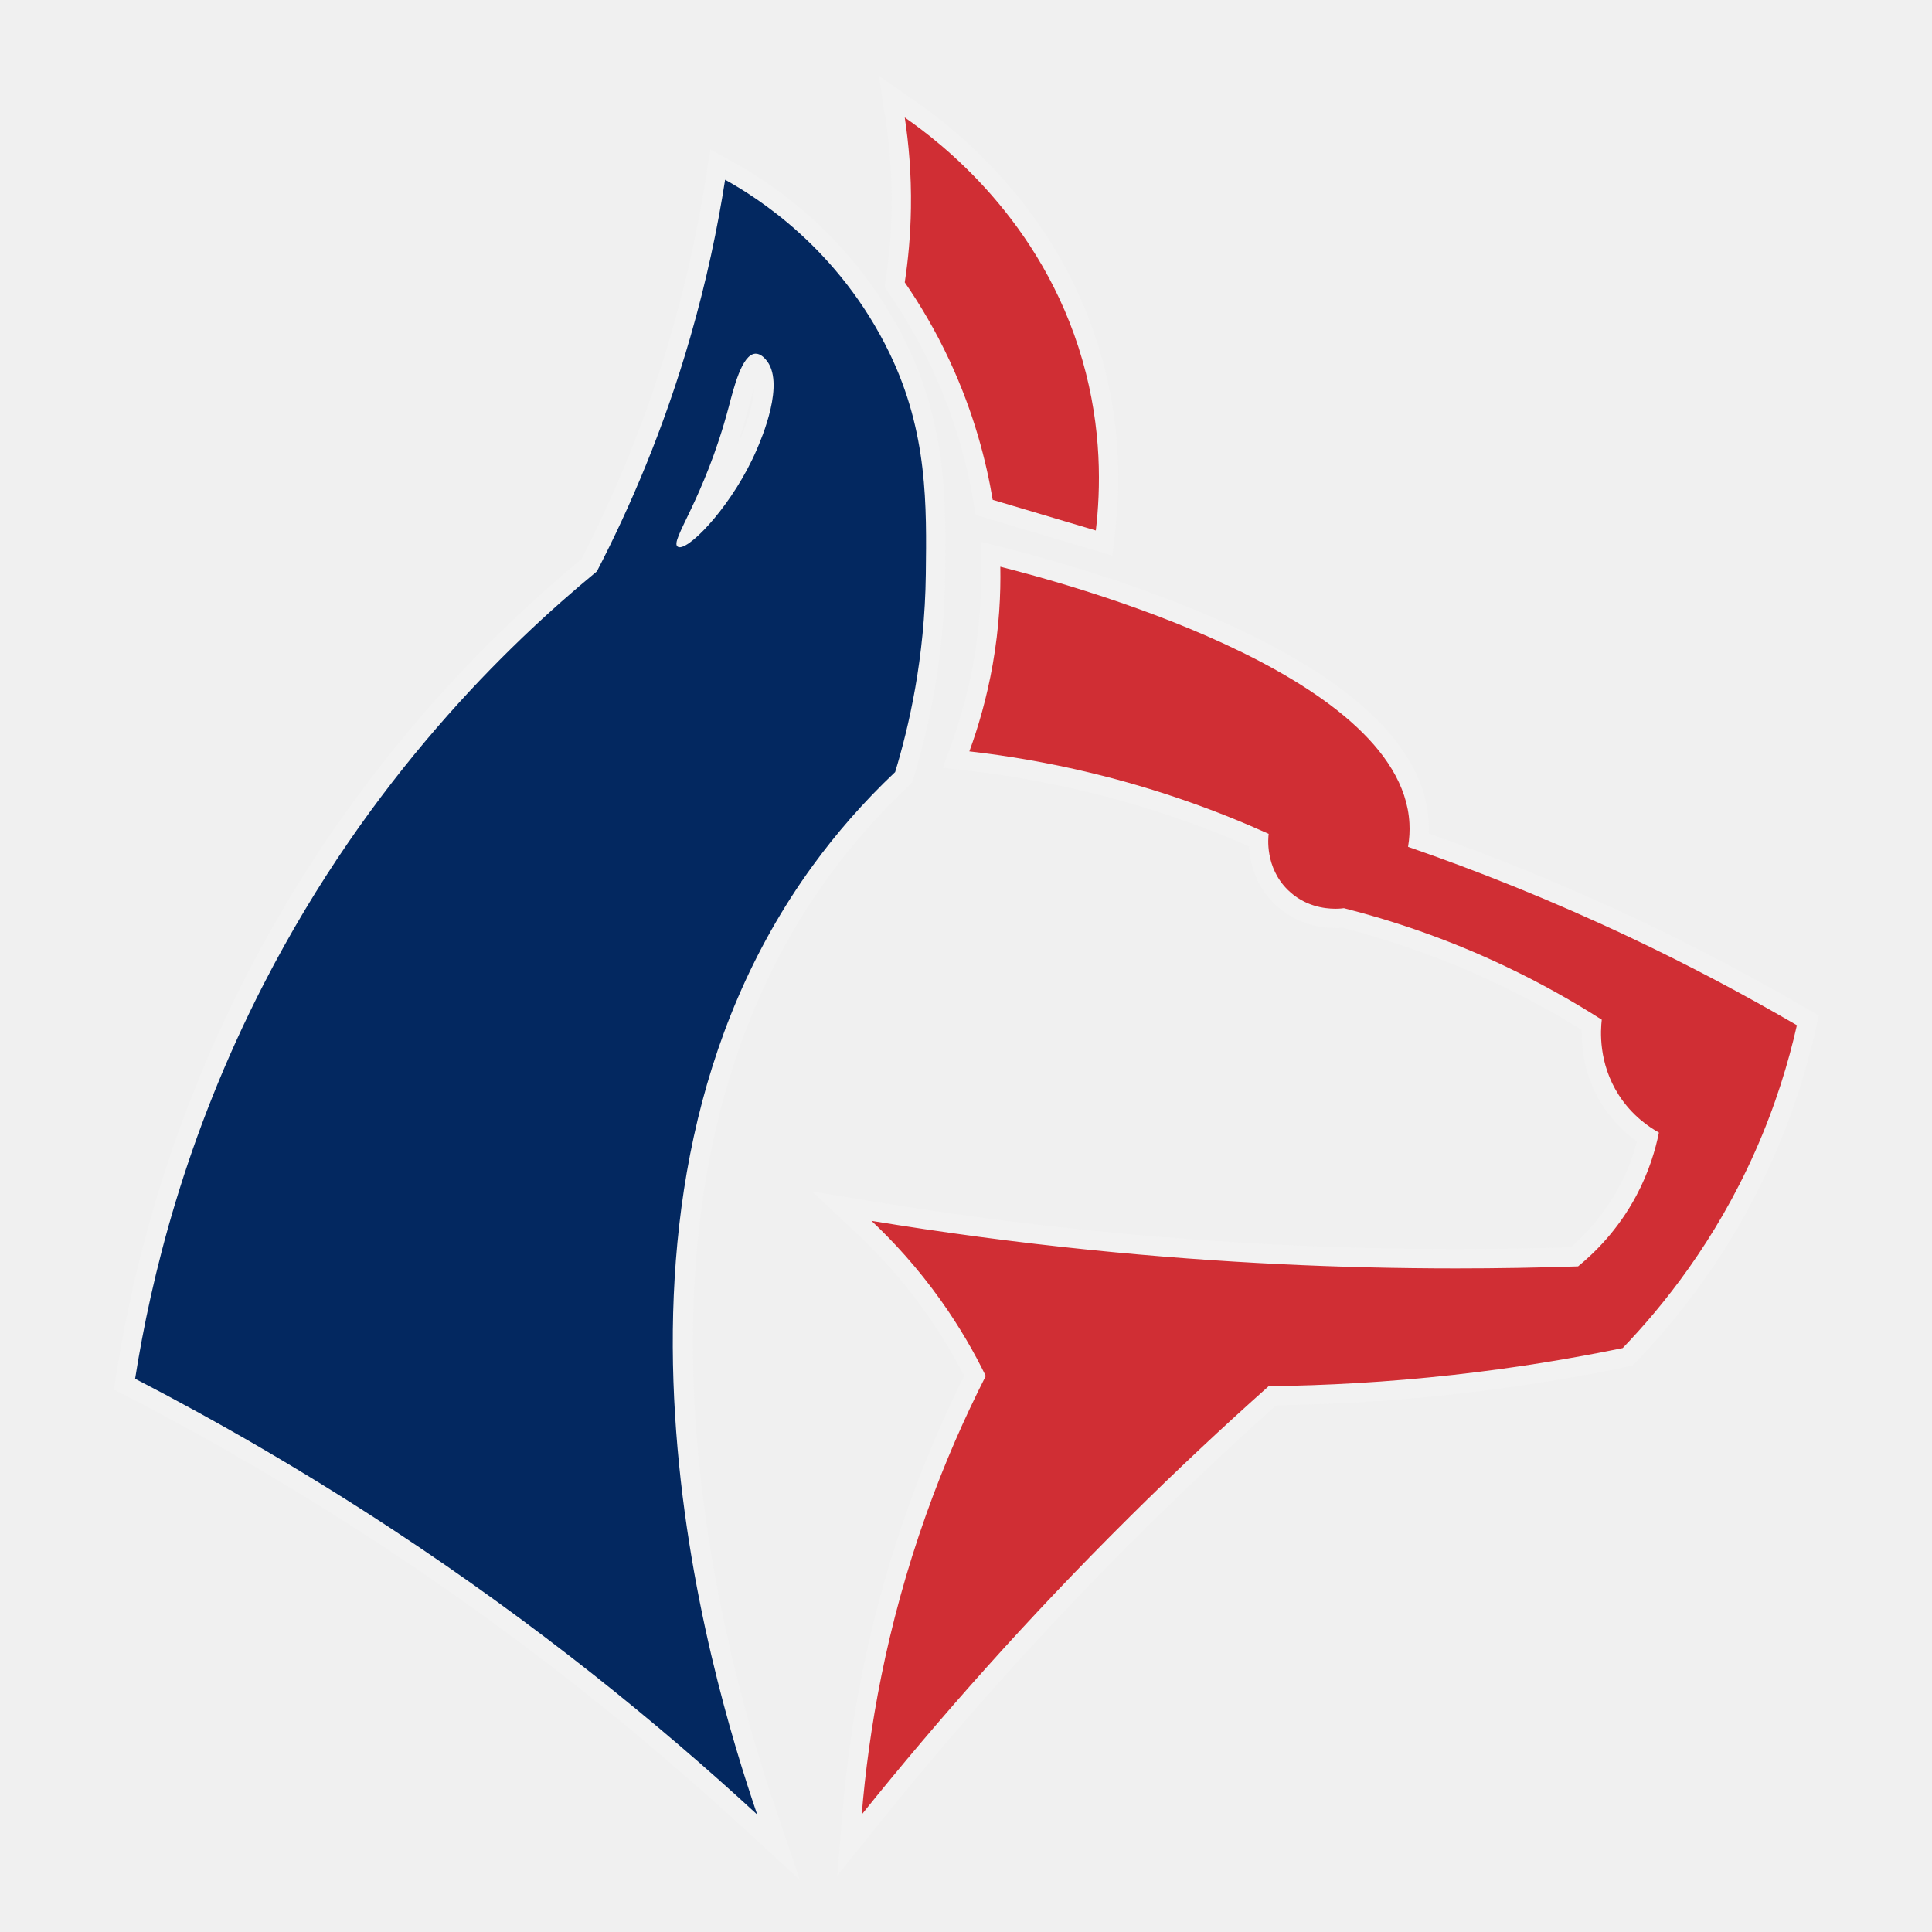
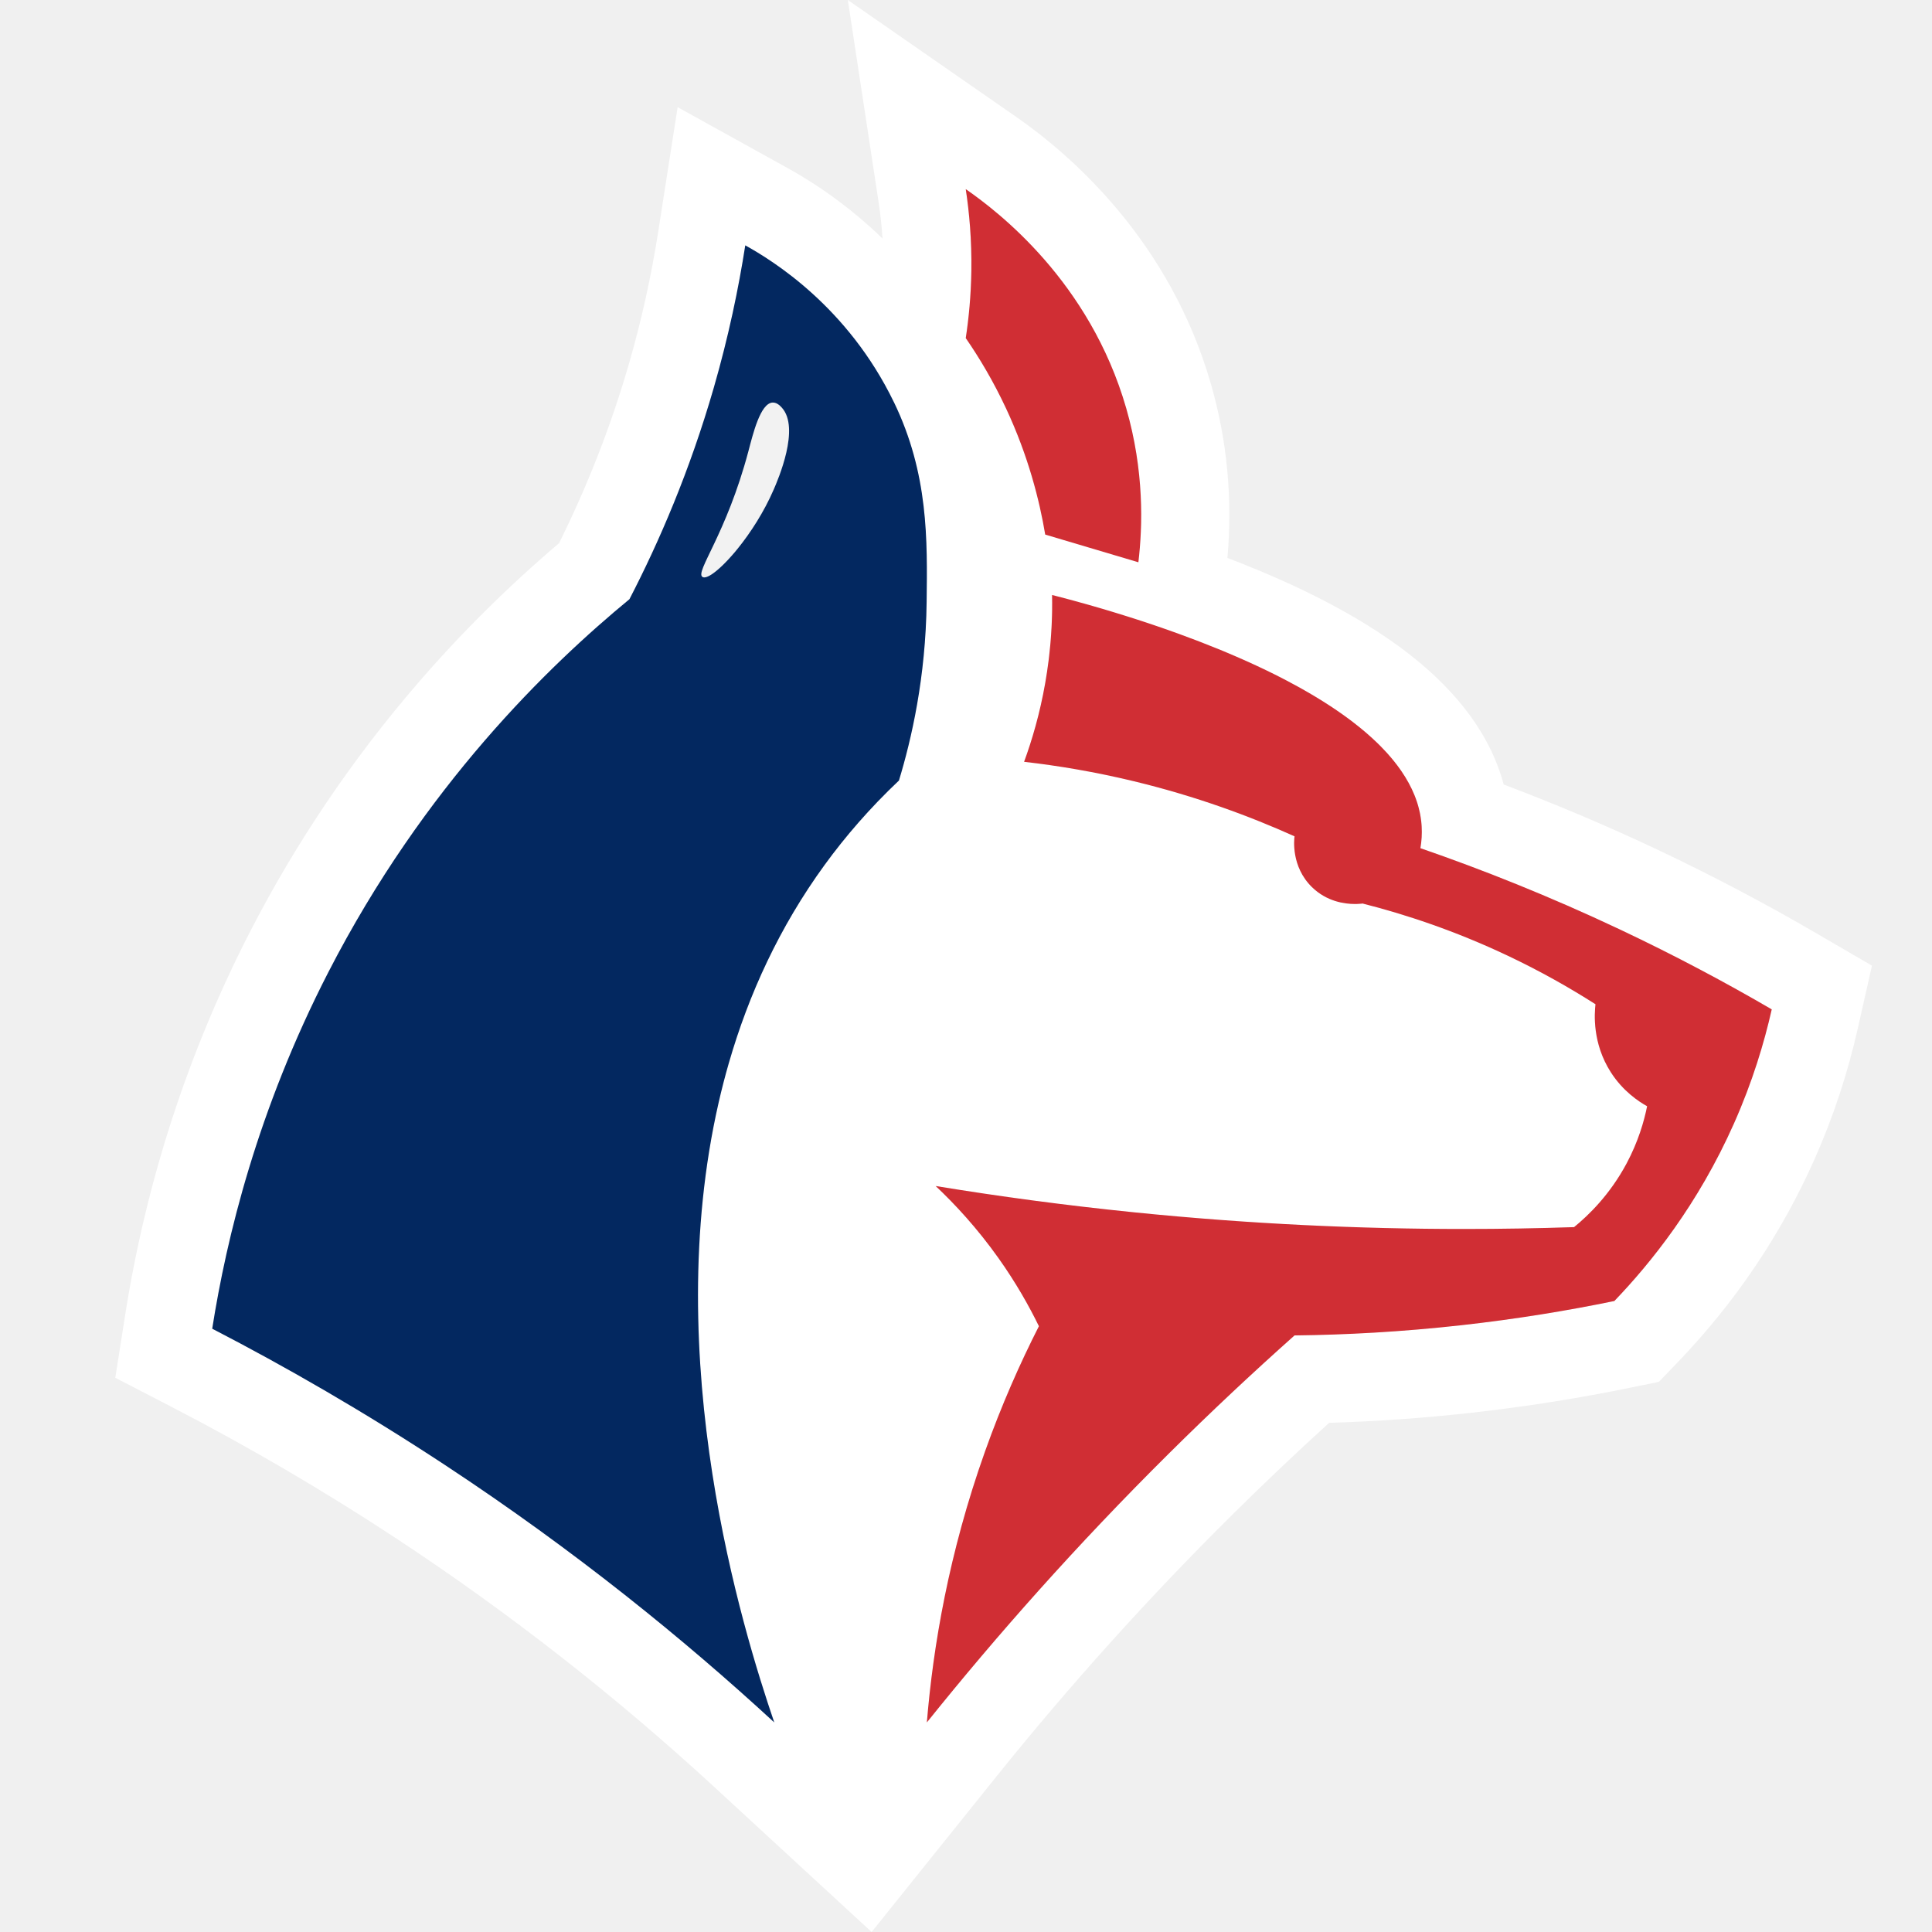
- <svg xmlns="http://www.w3.org/2000/svg" id="Calque_1" data-name="Calque 1" viewBox="0 0 1000 1000">
+ <svg xmlns="http://www.w3.org/2000/svg" id="Calque_1" data-name="Calque 1" viewBox="0 0 1500 1500">
  <defs>
    <style>
      .cls-1 {
+         fill: #fff;
+       }
+ 
+       .cls-2 {
        fill: #f2f2f2;
      }

-       .cls-2 {
+       .cls-3 {
        fill: #032860;
      }

-       .cls-3 {
+       .cls-4 {
        fill: #d02e34;
      }
    </style>
  </defs>
  <g>
-     <path class="cls-3" d="M509.41,262.61l-.52-3.08c-4.12-24.6-11.51-48.44-21.96-70.85-6.43-13.79-14.08-27.15-22.74-39.7l-1.12-1.63.3-1.96c1.9-12.47,2.96-25.17,3.14-37.77.23-15.35-.83-30.84-3.14-46.06l-1.75-11.48,9.54,6.62c26.57,18.45,74.1,59.63,93.88,128.24,8.38,29.08,10.79,59.44,7.13,90.22l-.7,5.9-62.06-18.45Z" />
-     <path class="cls-1" d="M468.31,60.81c18.64,12.94,71.02,52.98,91.92,125.52,10.33,35.83,9.45,67.35,6.97,88.25-17.79-5.29-35.58-10.58-53.38-15.87-3.3-19.72-9.66-44.89-22.36-72.14-7.36-15.79-15.45-29.25-23.16-40.42,1.72-11.28,2.99-24.18,3.2-38.45.27-17.74-1.17-33.54-3.2-46.89M454.93,39.35l3.5,22.97c2.27,14.94,3.31,30.16,3.09,45.23-.18,12.37-1.22,24.85-3.09,37.09l-.6,3.92,2.25,3.26c8.5,12.32,16.01,25.44,22.33,38.97,10.26,22,17.51,45.4,21.56,69.56l1.03,6.15,5.98,1.78,28.28,8.41,25.1,7.46,11.38,3.38,1.4-11.79c3.73-31.45,1.28-62.46-7.29-92.2-20.2-70.09-68.71-112.14-95.83-130.96l-19.08-13.25h0Z" />
+     <path class="cls-2" d="M545.39,447.95c.38.24.84.36,1.37.36s1.18-.13,1.88-.37c.7-.23,1.47-.59,2.3-1.04,0,0,0,0,0,0,.41-.23.85-.49,1.29-.77.46-.29.92-.6,1.4-.95.37-.27.76-.55,1.14-.85.6-.45,1.23-.95,1.87-1.49,1.31-1.1,2.7-2.34,4.15-3.73.58-.56,1.17-1.13,1.76-1.73.74-.74,1.49-1.52,2.26-2.33.31-.33.64-.68.95-1.03.77-.83,1.55-1.69,2.34-2.58.64-.72,1.28-1.46,1.92-2.21.32-.38.65-.77.97-1.15.65-.77,1.31-1.57,1.95-2.38,9.82-12.17,20.19-28.21,27.67-45.45,3.4-7.86,20.79-47.94,6.35-63.78-.33-.37-.81-.89-1.41-1.43-.19-.17-.39-.33-.59-.51-.33-.26-.68-.52-1.07-.77-.31-.19-.64-.38-.98-.54-.17-.08-.34-.15-.52-.23-.71-.27-1.49-.44-2.3-.44h-.26c-9.56.44-15.33,24.71-18.76,37.64-17.2,64.85-41.7,93.97-35.69,97.76Z" />
+     <path class="cls-1" d="M1410.05,724.5c-39.98-23.3-81.46-45.12-123.28-64.86-38.88-18.37-78.86-35.29-119.29-50.54-3.69-13.8-9.48-27.27-17.31-40.29-10.44-17.35-24.73-34.06-42.45-49.66-26.34-23.2-61.62-45.09-104.87-65.07-16.54-7.64-33.37-14.61-49.88-20.9,4.08-46.02-.23-91.43-12.84-135.17-32.09-111.31-108.57-177.7-151.31-207.37L658.25,0l23.92,157.13c1.41,9.27,2.4,18.64,2.99,28.03-2.7-2.62-5.45-5.19-8.24-7.73-20.01-18.18-41.93-33.91-65.13-46.77l-85.67-47.46-15.1,96.77c-5.36,34.36-12.95,68.7-22.58,102.05-13.82,47.92-32.11,94.86-54.42,139.73-39.27,33.34-76.12,69.87-109.67,108.75-50.92,58.99-94.72,123.87-130.17,192.81-47.97,93.3-80.61,193.44-97,297.65l-7.67,48.74,43.83,22.67c59.7,30.88,118.4,65.26,174.47,102.17,87.02,57.28,170.11,122.24,246.94,193.05l85.53,78.82,36.45,33.59,36.61-45.63,59.62-74.27c56.86-70.84,118.31-139.13,182.66-202.96,24.78-24.57,50.37-48.88,76.31-72.45,36.8-1.13,73.77-3.74,110.24-7.8,41.78-4.65,83.84-11.31,125.02-19.78l20.83-4.29,14.73-15.34c44.59-46.45,80.27-99.43,106.04-157.45,14.41-32.44,25.7-66.55,33.55-101.38l11.03-48.91-43.32-25.24ZM749.81,146.84c25.27,17.54,96.25,71.81,124.58,170.11,9.82,34.05,12.16,65.22,11.53,90.58-.02.71-.04,1.42-.06,2.12,0,.21,0,.41-.02.61-20.78-6.35-38.84-11.22-52.16-14.6l-27.57-7c-.29-1.19-.58-2.39-.88-3.6-.21-.83-.41-1.66-.63-2.49-.3-1.13-.59-2.28-.91-3.43-.26-1-.54-2.01-.82-3.02-.28-1.01-.57-2.03-.86-3.04-.24-.87-.5-1.75-.76-2.62-.28-.94-.56-1.87-.84-2.82-.21-.68-.41-1.34-.62-2.02-.67-2.18-1.37-4.38-2.1-6.59-.24-.75-.49-1.49-.74-2.23-.52-1.57-1.07-3.15-1.63-4.75-.23-.66-.46-1.32-.7-1.99-.9-2.54-1.85-5.1-2.84-7.7-.18-.49-.37-.97-.56-1.46-.3-.77-.59-1.54-.9-2.31s-.61-1.55-.93-2.33c-.32-.77-.63-1.56-.95-2.33-.32-.78-.64-1.57-.97-2.35-.25-.62-.51-1.24-.78-1.86-1.09-2.59-2.23-5.19-3.4-7.81-.33-.74-.67-1.47-1.01-2.21-.36-.8-.73-1.6-1.11-2.4-.62-1.33-1.25-2.66-1.88-3.97-.31-.66-.63-1.31-.95-1.96-.32-.65-.63-1.3-.95-1.94-.32-.64-.63-1.28-.95-1.92-.31-.64-.64-1.27-.96-1.9-.64-1.27-1.29-2.52-1.94-3.75-.65-1.24-1.3-2.47-1.95-3.68-.65-1.22-1.31-2.41-1.96-3.6-.66-1.19-1.31-2.37-1.97-3.54-2.22-3.93-4.47-7.72-6.71-11.38-.38-.61-.75-1.22-1.13-1.82-3.36-5.41-6.72-10.52-10.02-15.31,2.33-15.29,4.05-32.77,4.34-52.11.36-24.04-1.58-45.45-4.34-63.54ZM345.43,1137.4c-62.87-41.39-123.64-76.3-180.67-105.79,11.09-70.5,35.01-169.54,90.27-277,74.18-144.28,170.9-237.67,233.66-289.38,23.01-44.46,46.8-99.41,65.5-164.25,11.43-39.63,19.18-76.78,24.43-110.47,21.4,11.86,79.59,47.76,115.37,121.72,26.99,55.81,25.96,107.38,25.41,154.96-.68,59.03-11.85,107.01-21.51,138.83-22.61,21.38-41.63,43.44-57.68,65.49-35.11,48.25-58.93,100.39-74.33,153.67l-49.43-8.1,41.45,39.04c-45.58,199.66,18.14,407.68,43.2,481.17-69.65-64.18-154.44-133.23-255.69-199.88ZM1346.26,872.25c-27.87,62.75-64.39,108.17-92.88,137.85-36.16,7.45-75.88,14.02-118.79,18.8-46.56,5.19-89.97,7.47-129.52,7.92-32.12,28.59-64.76,59.14-97.63,91.76-71.53,70.94-133.79,141.36-187.83,208.7,4.83-58.61,16.95-131.13,45.15-210.35,12.87-36.15,27.27-68.59,41.85-97.27-7.76-15.9-17.96-33.95-31.37-52.83-16.6-23.36-33.75-41.84-48.79-56,49.1,8.05,100.61,15.01,154.41,20.45,90.19,9.14,175.65,12.9,255.54,12.9,29.34,0,57.92-.5,85.71-1.44,11.16-9.11,27.8-25.11,40.85-49.58,8.99-16.86,13.49-32.52,15.86-44.28-6.71-3.75-18.79-11.73-28.19-26.4-14.44-22.54-12.73-45.56-11.9-52.79-19.73-12.6-42.4-25.5-68.02-37.64-41.3-19.56-79.87-32.21-112.83-40.57-.03,0-.06,0-.11.02-.04,0-.07,0-.12.02-.09,0-.2.02-.31.04-.14.02-.31.04-.49.06h-.06s-.05,0-.08,0c-.16.03-.34.04-.53.05-.7.06-1.58.13-2.62.16-.32,0-.67.02-1.02.02-.22,0-.42,0-.65,0-7.86,0-21.77-1.83-33.29-13.1-16.33-15.97-13.84-37.17-13.52-39.43-34.28-15.46-76.08-31.03-124.74-42.77-30.64-7.39-59.27-12.12-85.23-15.09,6.14-16.77,12.22-37.3,16.39-61.08,1.03-5.87,1.88-11.6,2.58-17.17.1-.75.19-1.5.28-2.25.06-.54.13-1.08.19-1.62.31-2.71.58-5.38.83-8.01.05-.59.11-1.17.16-1.76.06-.72.12-1.44.18-2.16.05-.71.11-1.41.16-2.11.06-.85.13-1.68.18-2.52.11-1.64.21-3.27.3-4.87v-.07l14.09,4.19,33.9,10.08,77.87,23.15,2.58-21.81c1.53.62,3.07,1.25,4.61,1.89,1.03.43,2.06.86,3.1,1.3,10.32,4.33,20.67,8.96,30.84,13.87.67.32,1.36.66,2.03.99,1.39.68,2.76,1.35,4.13,2.03.98.49,1.96.98,2.93,1.48,1.3.66,2.59,1.31,3.87,1.98.71.37,1.42.74,2.13,1.11,3.23,1.69,6.44,3.41,9.6,5.16,1.05.59,2.1,1.16,3.14,1.76,2.22,1.25,4.42,2.51,6.6,3.8,1.09.64,2.18,1.29,3.26,1.94,3.98,2.39,7.88,4.83,11.68,7.32.82.53,1.63,1.07,2.43,1.6.15.11.3.2.43.3.83.55,1.66,1.11,2.47,1.67.85.58,1.67,1.15,2.5,1.73.74.52,1.48,1.04,2.21,1.56.86.61,1.72,1.22,2.57,1.85,1.01.74,2,1.47,2.98,2.21.67.5,1.35,1.02,2.02,1.53,6.94,5.31,13.41,10.83,19.27,16.54.4.39.79.77,1.19,1.17.4.39.78.77,1.17,1.17,1.54,1.56,3.04,3.14,4.49,4.73.37.4.73.79,1.08,1.2,1.04,1.16,2.06,2.34,3.05,3.52.05.07.11.14.15.19.55.65,1.09,1.31,1.62,1.97,1.82,2.27,3.55,4.56,5.16,6.89.23.32.44.64.66.95,4.06,5.95,7.43,12.08,9.99,18.39.15.36.3.73.43,1.09.17.42.33.85.49,1.28.34.92.67,1.84.97,2.76.14.42.28.85.41,1.27.13.4.24.79.36,1.19.12.4.23.79.34,1.19.11.4.22.8.32,1.2.3,1.13.56,2.25.8,3.38.1.46.19.92.29,1.38.15.83.31,1.66.43,2.49.04.23.07.48.11.71.05.33.1.67.14,1.01.06.43.12.86.17,1.31,0,.05,0,.12.02.18.04.44.09.89.13,1.34.03.25.04.5.07.77.02.28.05.56.06.84.03.41.05.83.08,1.24.3,5.39,0,10.93-.98,16.62,47.95,16.56,99.99,37.19,154.73,63.03,43,20.3,82.35,41.31,118.03,62.11-5.88,26.06-14.96,56.31-29.33,88.64Z" />
  </g>
-   <g>
-     <path class="cls-3" d="M441.03,938.78c4.43-53.65,15.73-106.3,33.59-156.48,8.49-23.85,18.58-47.43,30-70.12-6.27-12.54-13.54-24.66-21.64-36.06-10.38-14.61-22.28-28.26-35.35-40.58l-11.92-11.22,16.15,2.65c37.55,6.16,75.78,11.22,113.63,15.06,62.17,6.3,125.44,9.49,188.05,9.49,20.35,0,40.99-.34,61.37-1,11.39-9.57,20.67-21,27.6-33.99,4.68-8.78,8.19-18.14,10.46-27.87-7.8-4.97-14.45-11.56-19.36-19.23-9.45-14.75-10.42-29.82-9.82-39.06-15.14-9.52-30.96-18.21-47.08-25.85-26.03-12.33-53.42-22.21-81.43-29.38-.98.11-2.38.21-4.09.21-6.24,0-18.19-1.44-28.06-11.09-10.54-10.31-11.85-22.99-11.72-29.53-28.36-12.56-57.94-22.59-87.98-29.84-20.42-4.93-41.37-8.64-62.28-11.03l-6.31-.72,2.18-5.96c5.24-14.3,9.23-29.18,11.87-44.22,2.86-16.32,4.16-32.99,3.86-49.54l-.12-6.55,6.35,1.61c24.66,6.27,72.64,19.83,116.95,40.31,63.47,29.33,96.63,61.96,98.57,96.99.17,3.03.1,6.1-.21,9.16,37.59,13.14,74.84,28.39,110.8,45.37,29.67,14.01,59.11,29.5,87.48,46.03l3.17,1.84-.81,3.57c-5.14,22.81-12.53,45.12-21.95,66.33-16.88,37.98-40.26,72.69-69.49,103.15l-1.08,1.12-1.52.31c-29.02,5.97-58.67,10.67-88.11,13.94-31.15,3.47-62.83,5.44-94.19,5.86-23.97,21.38-47.66,43.67-70.45,66.27-48.69,48.3-95.19,99.97-138.22,153.58l-10.23,12.74,1.34-16.28Z" />
-     <path class="cls-1" d="M517.76,293.33c31.54,8.01,207.43,54.41,211.76,132.73.22,3.97,0,8.06-.72,12.26,35.38,12.22,73.78,27.44,114.17,46.51,31.73,14.98,60.76,30.48,87.1,45.83-4.33,19.23-11.04,41.55-21.64,65.4-20.57,46.3-47.51,79.82-68.53,101.71-26.68,5.49-55.99,10.35-87.66,13.87-34.36,3.82-66.38,5.52-95.57,5.85-23.7,21.09-47.78,43.63-72.04,67.7-52.77,52.35-98.71,104.31-138.6,154,3.57-43.25,12.51-96.76,33.32-155.21,9.49-26.67,20.12-50.61,30.88-71.77-5.73-11.73-13.25-25.05-23.15-38.98-12.25-17.23-24.9-30.87-36-41.32,36.23,5.94,74.24,11.08,113.93,15.1,66.55,6.74,129.61,9.52,188.56,9.52,21.64,0,42.74-.37,63.24-1.06,8.23-6.72,20.51-18.52,30.14-36.58,6.63-12.44,9.95-23.99,11.7-32.67-4.95-2.77-13.86-8.66-20.8-19.48-10.66-16.63-9.39-33.62-8.78-38.95-14.56-9.3-31.29-18.82-50.19-27.77-30.47-14.44-58.94-23.77-83.26-29.94-.49.07-2.09.29-4.41.29-5.8,0-16.06-1.35-24.56-9.67-12.05-11.78-10.21-27.42-9.98-29.1-25.3-11.41-56.13-22.9-92.04-31.56-22.6-5.45-43.73-8.94-62.89-11.13,4.53-12.37,9.02-27.52,12.1-45.07,3.38-19.25,4.19-36.43,3.93-50.5M507.52,280.41l.24,13.1c.3,16.23-.97,32.58-3.78,48.58-2.59,14.74-6.5,29.33-11.64,43.37l-4.37,11.93,12.62,1.44c20.7,2.37,41.45,6.04,61.68,10.92,28.72,6.93,57.02,16.43,84.22,28.27.41,7.85,2.93,19.82,13.16,29.81,11.14,10.89,24.55,12.52,31.56,12.52,1.44,0,2.68-.07,3.7-.15,27.41,7.07,54.21,16.77,79.69,28.83,15.07,7.14,29.88,15.21,44.1,24.02-.23,10.03,1.52,24.68,10.73,39.06,4.66,7.27,10.75,13.64,17.87,18.71-2.16,8.12-5.24,15.94-9.18,23.33-6.36,11.93-14.79,22.48-25.1,31.41-19.76.63-39.74.95-59.46.95-62.44,0-125.54-3.19-187.55-9.47-37.74-3.82-75.86-8.88-113.32-15.02l-32.31-5.3,23.83,22.44c12.83,12.09,24.51,25.49,34.7,39.83,7.47,10.52,14.23,21.66,20.12,33.17-11.05,22.18-20.84,45.18-29.12,68.44-18,50.58-29.4,103.66-33.86,157.74l-2.69,32.57,20.45-25.49c42.91-53.46,89.28-104.99,137.84-153.16,22.28-22.1,45.43-43.9,68.87-64.85,30.91-.47,62.12-2.44,92.81-5.86,29.59-3.29,59.39-8.01,88.56-14.01l3.04-.63,2.15-2.24c29.64-30.88,53.35-66.06,70.46-104.58,9.56-21.52,17.05-44.15,22.26-67.26l1.61-7.15-6.33-3.69c-28.49-16.6-58.05-32.16-87.86-46.23-34.97-16.51-71.15-31.39-107.68-44.3.08-2,.06-3.99-.05-5.98-2.05-37.03-36.18-71.09-101.46-101.26-44.67-20.64-92.99-34.31-117.82-40.61l-12.7-3.23h0Z" />
-   </g>
-   <g>
-     <path class="cls-2" d="M388.53,942.87c-58.5-53.92-121.77-103.37-188.02-146.99-42.7-28.11-87.4-54.28-132.85-77.79l-3.2-1.66.56-3.56c11.35-72.1,33.92-141.37,67.1-205.9,42.46-82.58,100.63-154.73,172.88-214.44,19.67-38.14,35.65-78.29,47.5-119.37,7.63-26.43,13.65-53.65,17.9-80.9l1.1-7.07,6.26,3.47c21.78,12.07,62.08,40.07,87.2,92.01,20.13,41.62,19.68,80.6,19.27,114.99l-.02,1.58c-.41,35.11-5.82,70.04-16.09,103.83l-.39,1.27-.96.91c-15.49,14.65-29.6,30.68-41.95,47.64-119.33,163.93-59.45,394.97-28.17,486.69l6.35,18.63-14.48-13.34ZM391.22,188.14c-.5.36-2.13,1.87-4.3,7.41-1.84,4.71-3.31,10.28-4.49,14.77l-.48,1.81c-7.38,27.82-16.64,47.05-22.17,58.54-.36.74-.72,1.49-1.07,2.23,8.06-7.8,20.21-23.32,28.25-41.87,8.8-20.29,10.89-35.89,5.58-41.71-.68-.75-1.1-1.06-1.33-1.19Z" />
-     <path class="cls-1" d="M375.32,93.03c15.79,8.75,58.72,35.24,85.12,89.81,19.92,41.18,19.16,79.23,18.76,114.34-.51,43.56-8.74,78.96-15.87,102.43-16.68,15.78-30.71,32.06-42.56,48.33-127.41,175.02-53.28,419.65-28.86,491.25-51.39-47.36-113.96-98.31-188.66-147.49-46.39-30.54-91.23-56.3-133.31-78.06,8.19-52.02,25.83-125.09,66.61-204.39,54.74-106.45,126.1-175.37,172.41-213.52,16.98-32.8,34.53-73.35,48.33-121.19,8.44-29.24,14.16-56.66,18.03-81.51M351.81,283.25c6.48,0,27.98-23.06,39.75-50.22,2.52-5.8,15.34-35.38,4.69-47.07-.79-.87-2.68-2.89-5.07-2.89-.06,0-.13,0-.2,0-7.05.33-11.31,18.23-13.85,27.77-12.7,47.84-30.77,69.33-26.33,72.14.28.18.62.26,1.01.26M367.65,77.35l-2.21,14.14c-4.22,27.03-10.19,54.04-17.76,80.28-11.67,40.43-27.37,79.98-46.67,117.56-29.71,24.63-57.51,51.88-82.66,81.02-35.48,41.11-65.99,86.3-90.69,134.34-33.42,65-56.16,134.78-67.59,207.4l-1.12,7.12,6.41,3.31c45.31,23.43,89.85,49.52,132.4,77.53,66.03,43.47,129.08,92.76,187.38,146.49l28.95,26.68-12.71-37.26c-31.03-90.98-90.48-320.1,27.48-482.14,12.17-16.72,26.08-32.52,41.35-46.95l1.93-1.82.77-2.54c10.41-34.24,15.89-69.64,16.3-105.23l.02-1.58c.41-34.94.87-74.55-19.77-117.23-25.72-53.18-66.98-81.85-89.28-94.2l-12.52-6.94h0ZM381.7,230.59c1.75-5.32,3.46-11.04,5.09-17.17.15-.58.31-1.19.48-1.82.57-2.18,1.75-6.68,3.12-10.86-.26,5.88-2.26,15.05-8.02,28.32-.22.51-.45,1.02-.68,1.53h0Z" />
-   </g>
+   <path class="cls-4" d="M781.19,317.28c17.22,36.93,25.83,71.04,30.31,97.76,24.12,7.17,48.23,14.34,72.34,21.51,3.36-28.32,4.55-71.04-9.45-119.6-28.33-98.3-99.32-152.57-124.58-170.11,2.75,18.09,4.7,39.5,4.34,63.55-.29,19.33-2.01,36.82-4.34,52.1,10.45,15.15,21.4,33.39,31.38,54.79Z" />
+   <path class="cls-4" d="M1375.59,783.61c-5.88,26.06-14.96,56.31-29.33,88.64-27.87,62.75-64.39,108.17-92.88,137.85-36.16,7.45-75.87,14.02-118.79,18.8-46.56,5.19-89.97,7.47-129.52,7.92-32.12,28.59-64.76,59.14-97.63,91.76-71.53,70.94-133.79,141.36-187.83,208.7,4.83-58.61,16.95-131.13,45.15-210.35,12.86-36.15,27.27-68.59,41.85-97.27-7.76-15.9-17.96-33.95-31.37-52.83-16.6-23.36-33.75-41.84-48.79-56,49.1,8.05,100.61,15.01,154.41,20.45,90.19,9.14,175.65,12.9,255.54,12.9,29.34,0,57.92-.5,85.71-1.44,11.16-9.11,27.8-25.11,40.85-49.58,8.99-16.86,13.49-32.52,15.86-44.28-6.71-3.75-18.79-11.73-28.19-26.4-14.44-22.54-12.73-45.56-11.9-52.79-19.73-12.6-42.4-25.5-68.02-37.64-41.3-19.56-79.87-32.21-112.83-40.57-.03,0-.06,0-.11.02-.04,0-.07,0-.12.02-.09,0-.2.02-.31.04-.14.02-.31.04-.49.06h-.06s-.05,0-.08,0c-.16.02-.34.04-.53.05-.7.06-1.58.13-2.62.16-.32,0-.67.02-1.02.02-.22,0-.42,0-.65,0-7.86,0-21.77-1.83-33.29-13.1-16.33-15.97-13.84-37.17-13.52-39.43-34.28-15.46-76.08-31.03-124.74-42.77-30.64-7.39-59.27-12.12-85.23-15.09,6.14-16.77,12.22-37.3,16.39-61.08,1.03-5.87,1.88-11.6,2.58-17.17.1-.76.19-1.5.28-2.25.06-.54.13-1.08.19-1.62.32-2.71.59-5.38.83-8.01.05-.59.11-1.17.16-1.76.06-.72.12-1.44.18-2.16.05-.7.11-1.4.16-2.11.06-.85.13-1.68.18-2.52.12-1.65.22-3.27.3-4.87v-.07c.04-.85.09-1.69.13-2.53.04-.84.08-1.67.11-2.49.06-1.65.12-3.28.16-4.89.04-1.39.06-2.75.09-4.11.05-4.11.04-8.08-.03-11.87,1,.25,2.11.54,3.32.85.41.11.82.22,1.24.32,2.65.68,5.73,1.49,9.2,2.42.94.25,1.9.51,2.89.78,3.53.95,7.39,2.03,11.55,3.21,1.18.33,2.39.68,3.63,1.04,1.23.35,2.48.71,3.76,1.09.23.06.44.13.67.19.9.26,1.81.53,2.73.8.95.28,1.9.56,2.86.85,1.22.36,2.46.73,3.72,1.12.69.21,1.39.42,2.09.63.7.22,1.4.42,2.12.65,2.84.86,5.75,1.76,8.73,2.71.74.23,1.49.47,2.24.71.76.23,1.51.48,2.27.72.77.24,1.53.49,2.3.74,1.53.5,3.09,1,4.65,1.51.07.03.14.05.23.07.92.3,1.84.6,2.77.92.58.2,1.15.39,1.74.58,1.59.53,3.2,1.07,4.81,1.62.92.32,1.84.62,2.75.94,1.52.52,3.06,1.05,4.6,1.59,2.48.86,4.98,1.75,7.5,2.65,1.67.6,3.37,1.21,5.06,1.83,4.25,1.55,8.53,3.14,12.86,4.8.87.33,1.74.67,2.6,1,4.34,1.67,8.71,3.4,13.09,5.19,1.53.62,3.07,1.25,4.61,1.89,1.04.43,2.06.86,3.1,1.3,10.32,4.33,20.67,8.96,30.84,13.87.68.32,1.36.66,2.03.99,1.39.68,2.76,1.35,4.13,2.03.98.49,1.96.98,2.93,1.48,1.3.66,2.59,1.31,3.87,1.98.71.36,1.42.73,2.13,1.11,3.23,1.69,6.44,3.41,9.6,5.16,1.05.59,2.1,1.16,3.14,1.76,2.22,1.25,4.42,2.51,6.6,3.8,1.1.64,2.18,1.29,3.26,1.94,3.98,2.39,7.88,4.83,11.68,7.32.81.53,1.63,1.06,2.43,1.6.15.11.3.2.43.3.83.55,1.65,1.11,2.47,1.67.84.57,1.67,1.14,2.5,1.73.74.52,1.48,1.04,2.21,1.56.86.61,1.72,1.22,2.57,1.85,1.01.74,2,1.47,2.98,2.21.68.5,1.35,1.02,2.02,1.53,6.94,5.31,13.41,10.83,19.27,16.54.4.39.79.77,1.19,1.17.39.39.78.77,1.17,1.17,1.54,1.56,3.04,3.14,4.49,4.73.37.4.73.8,1.08,1.2,1.04,1.17,2.06,2.34,3.05,3.52.05.07.11.14.15.19.55.66,1.09,1.31,1.62,1.97,1.82,2.27,3.55,4.56,5.16,6.89.23.32.44.64.66.95,4.06,5.95,7.43,12.08,9.99,18.39.14.36.3.72.43,1.09.17.42.33.86.49,1.28.34.92.67,1.84.97,2.76.14.42.28.85.41,1.27.13.4.24.79.36,1.19.12.4.23.79.34,1.19.11.4.22.8.32,1.2.3,1.13.56,2.25.8,3.38.1.46.19.92.29,1.38.15.83.31,1.66.43,2.49.04.23.07.48.11.71.05.33.1.68.14,1.01.06.43.12.86.17,1.31,0,.05,0,.12.02.18.04.44.1.89.13,1.34.03.25.04.5.07.77.02.28.05.56.06.84.03.41.05.83.08,1.24.3,5.39,0,10.93-.98,16.62,47.95,16.56,99.99,37.19,154.73,63.03,43,20.3,82.35,41.31,118.03,62.11Z" />
+   <path class="cls-3" d="M694,312.22c-35.78-73.96-93.97-109.86-115.37-121.72-5.25,33.69-13,70.84-24.43,110.47-18.71,64.84-42.49,119.79-65.5,164.25-62.76,51.71-159.47,145.11-233.66,289.38-55.26,107.46-79.18,206.5-90.27,277,57.02,29.49,117.8,64.41,180.67,105.79,101.24,66.65,186.04,135.7,255.69,199.88-25.06-73.49-88.79-281.51-43.2-481.17,2.37-10.34,5.02-20.66,7.99-30.93,15.39-53.28,39.22-105.42,74.33-153.67,16.05-22.06,35.07-44.11,57.68-65.49,9.66-31.82,20.82-79.8,21.51-138.83.55-47.57,1.58-99.15-25.41-154.96ZM600.63,380.25c-7.48,17.25-17.85,33.28-27.67,45.45-.66.81-1.31,1.6-1.95,2.38-.32.39-.65.77-.97,1.15-.64.76-1.28,1.49-1.92,2.21-.79.89-1.57,1.76-2.34,2.58-.32.35-.64.69-.95,1.03-.76.81-1.52,1.59-2.26,2.33-.59.59-1.19,1.17-1.76,1.73-1.45,1.39-2.84,2.63-4.15,3.73-.64.53-1.27,1.04-1.87,1.49-.39.3-.77.58-1.14.85-.48.34-.94.66-1.4.95-.45.28-.87.53-1.29.77,0,0,0,0,0,0-.84.46-1.6.81-2.3,1.04-1.39.47-2.48.5-3.25,0-6.01-3.79,18.48-32.91,35.69-97.76,3.43-12.93,9.2-37.2,18.76-37.64.91-.04,1.76.14,2.56.44.18.07.35.14.52.23.34.16.67.34.98.54.39.24.74.5,1.07.77.21.18.41.34.59.51.6.54,1.08,1.06,1.41,1.43,14.44,15.84-2.94,55.93-6.35,63.78Z" />
</svg>
